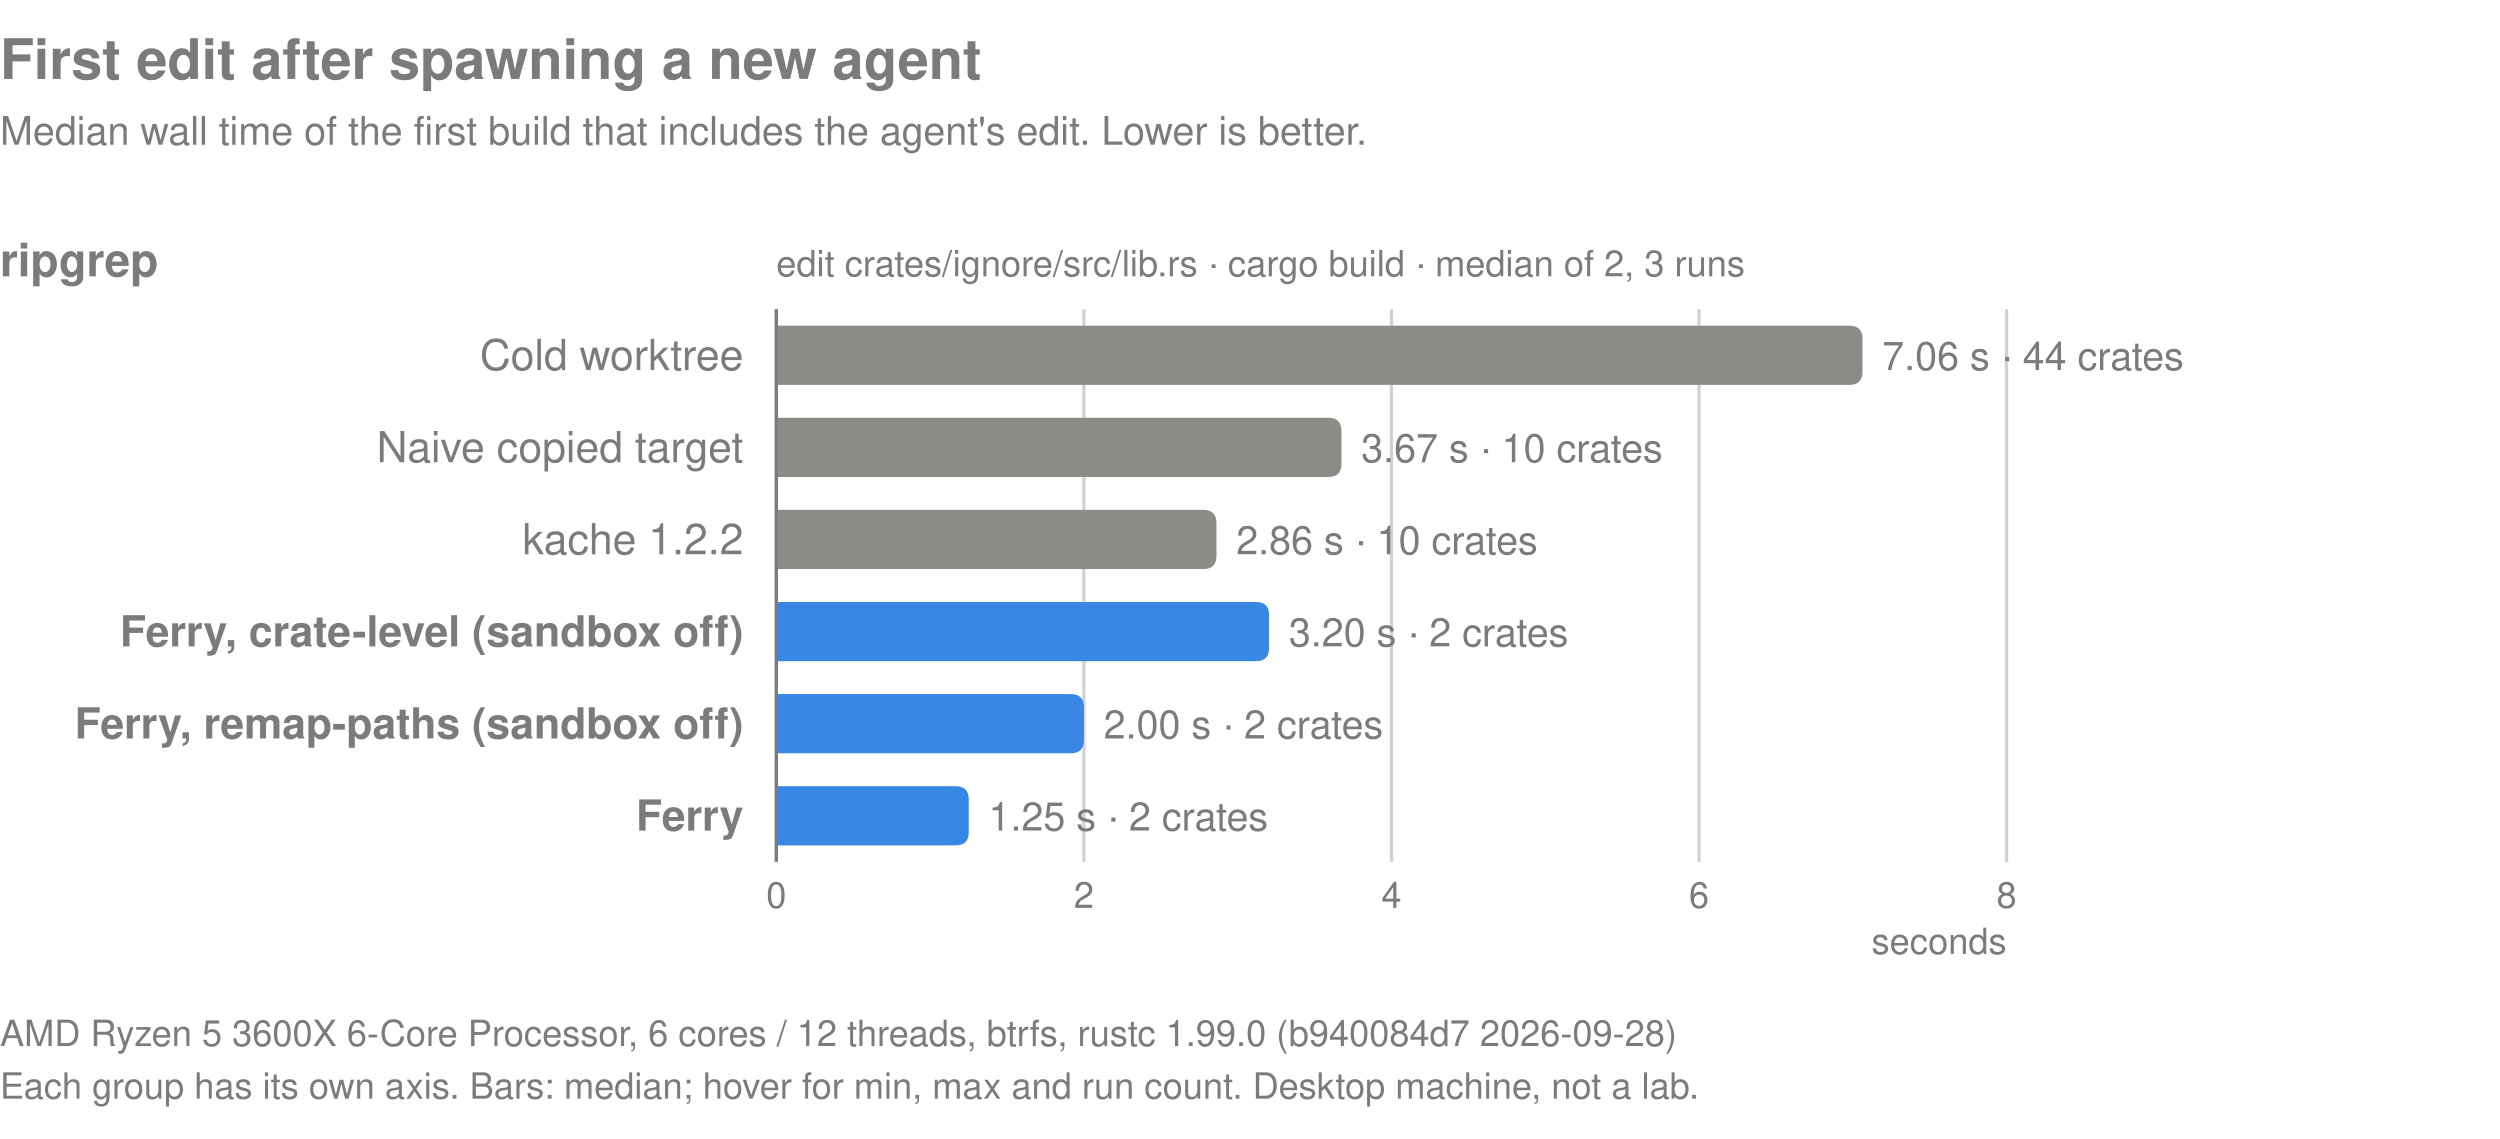
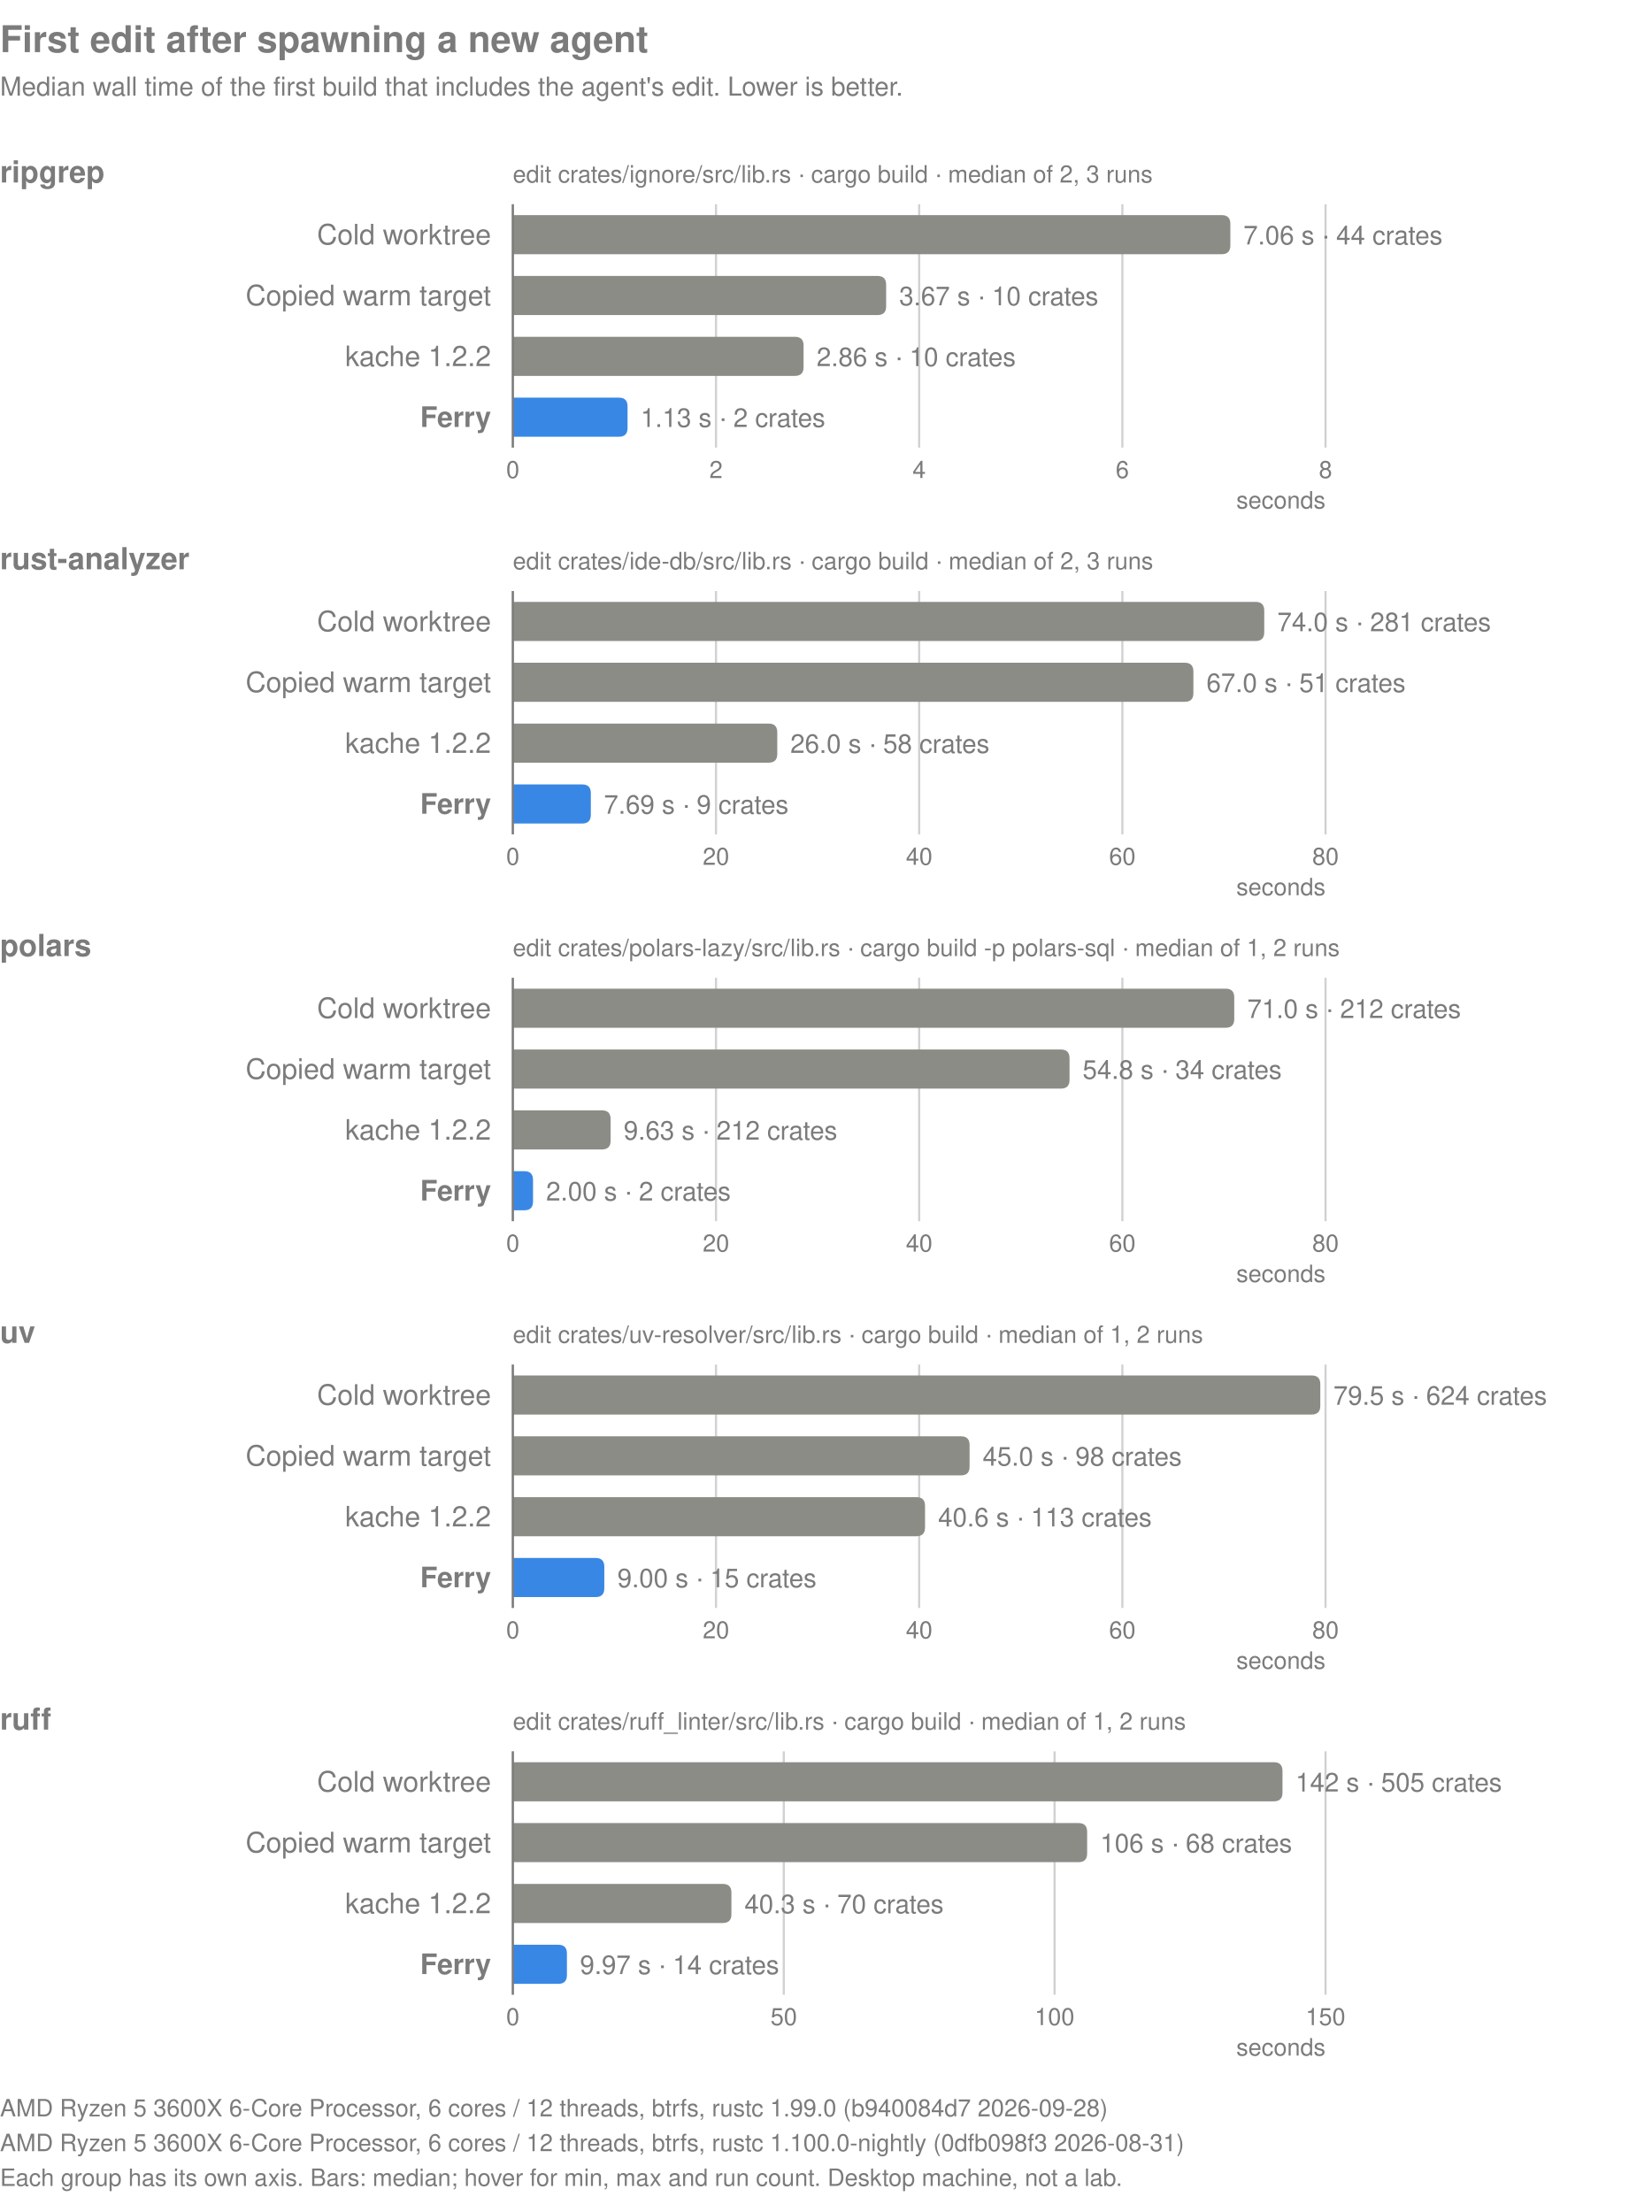
- <svg xmlns="http://www.w3.org/2000/svg" width="760" height="346" viewBox="0 0 760 346" font-family="system-ui, -apple-system, 'Segoe UI', Helvetica, Arial, sans-serif" role="img" aria-label="First edit after spawning a new agent">
+ <svg xmlns="http://www.w3.org/2000/svg" width="760" height="1018" viewBox="0 0 760 1018" font-family="system-ui, -apple-system, 'Segoe UI', Helvetica, Arial, sans-serif" role="img" aria-label="First edit after spawning a new agent">
  <text x="0.0" y="24.0" font-size="17" text-anchor="start" font-weight="600" fill="#7b7b7b">First edit after spawning a new agent</text>
  <text x="0.0" y="44.0" font-size="12" text-anchor="start" font-weight="normal" fill="#7b7b7b">Median wall time of the first build that includes the agent's edit. Lower is better.</text>
  <text x="0.0" y="84.0" font-size="14" text-anchor="start" font-weight="600" fill="#7b7b7b">ripgrep</text>
  <text x="236.0" y="84.0" font-size="11" text-anchor="start" font-weight="normal" fill="#7b7b7b">edit crates/ignore/src/lib.rs · cargo build · median of 2, 3 runs</text>
-   <line x1="236.0" y1="94.0" x2="236.0" y2="262.0" stroke="#7b7b7b" stroke-opacity="0.35" stroke-width="1" />
-   <text x="236.0" y="276.0" font-size="11" text-anchor="middle" font-weight="normal" fill="#7b7b7b">0</text>
-   <line x1="329.5" y1="94.0" x2="329.5" y2="262.0" stroke="#7b7b7b" stroke-opacity="0.35" stroke-width="1" />
-   <text x="329.5" y="276.0" font-size="11" text-anchor="middle" font-weight="normal" fill="#7b7b7b">2</text>
-   <line x1="423.0" y1="94.0" x2="423.0" y2="262.0" stroke="#7b7b7b" stroke-opacity="0.35" stroke-width="1" />
-   <text x="423.0" y="276.0" font-size="11" text-anchor="middle" font-weight="normal" fill="#7b7b7b">4</text>
-   <line x1="516.5" y1="94.0" x2="516.5" y2="262.0" stroke="#7b7b7b" stroke-opacity="0.35" stroke-width="1" />
-   <text x="516.5" y="276.0" font-size="11" text-anchor="middle" font-weight="normal" fill="#7b7b7b">6</text>
-   <line x1="610.0" y1="94.0" x2="610.0" y2="262.0" stroke="#7b7b7b" stroke-opacity="0.35" stroke-width="1" />
-   <text x="610.0" y="276.0" font-size="11" text-anchor="middle" font-weight="normal" fill="#7b7b7b">8</text>
-   <text x="610.0" y="290.0" font-size="11" text-anchor="end" font-weight="normal" fill="#7b7b7b">seconds</text>
+   <line x1="236.0" y1="94.0" x2="236.0" y2="206.0" stroke="#7b7b7b" stroke-opacity="0.35" stroke-width="1" />
+   <text x="236.0" y="220.0" font-size="11" text-anchor="middle" font-weight="normal" fill="#7b7b7b">0</text>
+   <line x1="329.5" y1="94.0" x2="329.5" y2="206.0" stroke="#7b7b7b" stroke-opacity="0.35" stroke-width="1" />
+   <text x="329.5" y="220.0" font-size="11" text-anchor="middle" font-weight="normal" fill="#7b7b7b">2</text>
+   <line x1="423.0" y1="94.0" x2="423.0" y2="206.0" stroke="#7b7b7b" stroke-opacity="0.35" stroke-width="1" />
+   <text x="423.0" y="220.0" font-size="11" text-anchor="middle" font-weight="normal" fill="#7b7b7b">4</text>
+   <line x1="516.5" y1="94.0" x2="516.5" y2="206.0" stroke="#7b7b7b" stroke-opacity="0.35" stroke-width="1" />
+   <text x="516.5" y="220.0" font-size="11" text-anchor="middle" font-weight="normal" fill="#7b7b7b">6</text>
+   <line x1="610.0" y1="94.0" x2="610.0" y2="206.0" stroke="#7b7b7b" stroke-opacity="0.35" stroke-width="1" />
+   <text x="610.0" y="220.0" font-size="11" text-anchor="middle" font-weight="normal" fill="#7b7b7b">8</text>
+   <text x="610.0" y="234.0" font-size="11" text-anchor="end" font-weight="normal" fill="#7b7b7b">seconds</text>
  <text x="226.0" y="112.5" font-size="13" text-anchor="end" font-weight="normal" fill="#7b7b7b">Cold worktree</text>
  <g>
    <path d="M236.0,99.0H562.2Q566.2,99.0 566.2,103.0V113.0Q566.2,117.0 562.2,117.0H236.0Z" fill="#8c8c87" />
  </g>
  <text x="572.2" y="112.5" font-size="12" text-anchor="start" font-weight="normal" fill="#7b7b7b">7.06 s · 44 crates</text>
-   <text x="226.0" y="140.5" font-size="13" text-anchor="end" font-weight="normal" fill="#7b7b7b">Naive copied target</text>
+   <text x="226.0" y="140.5" font-size="13" text-anchor="end" font-weight="normal" fill="#7b7b7b">Copied warm target</text>
  <g>
    <path d="M236.0,127.0H403.8Q407.8,127.0 407.8,131.0V141.0Q407.8,145.0 403.8,145.0H236.0Z" fill="#8c8c87" />
  </g>
  <text x="413.8" y="140.5" font-size="12" text-anchor="start" font-weight="normal" fill="#7b7b7b">3.67 s · 10 crates</text>
  <text x="226.0" y="168.5" font-size="13" text-anchor="end" font-weight="normal" fill="#7b7b7b">kache 1.2.2</text>
  <g>
    <path d="M236.0,155.0H365.8Q369.8,155.0 369.8,159.0V169.0Q369.8,173.0 365.8,173.0H236.0Z" fill="#8c8c87" />
  </g>
  <text x="375.8" y="168.5" font-size="12" text-anchor="start" font-weight="normal" fill="#7b7b7b">2.86 s · 10 crates</text>
-   <text x="226.0" y="196.5" font-size="13" text-anchor="end" font-weight="600" fill="#7b7b7b">Ferry, crate-level (sandbox off)</text>
+   <text x="226.0" y="196.5" font-size="13" text-anchor="end" font-weight="600" fill="#7b7b7b">Ferry</text>
  <g>
-     <path d="M236.0,183.0H381.8Q385.8,183.0 385.8,187.0V197.0Q385.8,201.0 381.8,201.0H236.0Z" fill="#3987e5" />
+     <path d="M236.0,183.0H284.8Q288.8,183.0 288.8,187.0V197.0Q288.8,201.0 284.8,201.0H236.0Z" fill="#3987e5" />
  </g>
-   <text x="391.8" y="196.5" font-size="12" text-anchor="start" font-weight="normal" fill="#7b7b7b">3.20 s · 2 crates</text>
-   <text x="226.0" y="224.5" font-size="13" text-anchor="end" font-weight="600" fill="#7b7b7b">Ferry, remap-paths (sandbox off)</text>
+   <text x="294.8" y="196.5" font-size="12" text-anchor="start" font-weight="normal" fill="#7b7b7b">1.13 s · 2 crates</text>
+   <line x1="236.0" y1="94.0" x2="236.0" y2="206.0" stroke="#7b7b7b" stroke-width="1" />
+   <text x="0.0" y="262.0" font-size="14" text-anchor="start" font-weight="600" fill="#7b7b7b">rust-analyzer</text>
+   <text x="236.0" y="262.0" font-size="11" text-anchor="start" font-weight="normal" fill="#7b7b7b">edit crates/ide-db/src/lib.rs · cargo build · median of 2, 3 runs</text>
+   <line x1="236.0" y1="272.0" x2="236.0" y2="384.0" stroke="#7b7b7b" stroke-opacity="0.35" stroke-width="1" />
+   <text x="236.0" y="398.0" font-size="11" text-anchor="middle" font-weight="normal" fill="#7b7b7b">0</text>
+   <line x1="329.5" y1="272.0" x2="329.5" y2="384.0" stroke="#7b7b7b" stroke-opacity="0.35" stroke-width="1" />
+   <text x="329.5" y="398.0" font-size="11" text-anchor="middle" font-weight="normal" fill="#7b7b7b">20</text>
+   <line x1="423.0" y1="272.0" x2="423.0" y2="384.0" stroke="#7b7b7b" stroke-opacity="0.35" stroke-width="1" />
+   <text x="423.0" y="398.0" font-size="11" text-anchor="middle" font-weight="normal" fill="#7b7b7b">40</text>
+   <line x1="516.5" y1="272.0" x2="516.5" y2="384.0" stroke="#7b7b7b" stroke-opacity="0.35" stroke-width="1" />
+   <text x="516.5" y="398.0" font-size="11" text-anchor="middle" font-weight="normal" fill="#7b7b7b">60</text>
+   <line x1="610.0" y1="272.0" x2="610.0" y2="384.0" stroke="#7b7b7b" stroke-opacity="0.35" stroke-width="1" />
+   <text x="610.0" y="398.0" font-size="11" text-anchor="middle" font-weight="normal" fill="#7b7b7b">80</text>
+   <text x="610.0" y="412.0" font-size="11" text-anchor="end" font-weight="normal" fill="#7b7b7b">seconds</text>
+   <text x="226.0" y="290.5" font-size="13" text-anchor="end" font-weight="normal" fill="#7b7b7b">Cold worktree</text>
  <g>
-     <path d="M236.0,211.0H325.5Q329.5,211.0 329.5,215.0V225.0Q329.5,229.0 325.5,229.0H236.0Z" fill="#3987e5" />
+     <path d="M236.0,277.0H577.8Q581.8,277.0 581.8,281.0V291.0Q581.8,295.0 577.8,295.0H236.0Z" fill="#8c8c87" />
  </g>
-   <text x="335.5" y="224.5" font-size="12" text-anchor="start" font-weight="normal" fill="#7b7b7b">2.00 s · 2 crates</text>
-   <text x="226.0" y="252.5" font-size="13" text-anchor="end" font-weight="600" fill="#7b7b7b">Ferry</text>
+   <text x="587.8" y="290.5" font-size="12" text-anchor="start" font-weight="normal" fill="#7b7b7b">74.0 s · 281 crates</text>
+   <text x="226.0" y="318.5" font-size="13" text-anchor="end" font-weight="normal" fill="#7b7b7b">Copied warm target</text>
  <g>
-     <path d="M236.0,239.0H290.5Q294.5,239.0 294.5,243.0V253.0Q294.5,257.0 290.5,257.0H236.0Z" fill="#3987e5" />
+     <path d="M236.0,305.0H545.2Q549.2,305.0 549.2,309.0V319.0Q549.2,323.0 545.2,323.0H236.0Z" fill="#8c8c87" />
  </g>
-   <text x="300.5" y="252.5" font-size="12" text-anchor="start" font-weight="normal" fill="#7b7b7b">1.25 s · 2 crates</text>
-   <line x1="236.0" y1="94.0" x2="236.0" y2="262.0" stroke="#7b7b7b" stroke-width="1" />
-   <text x="0.0" y="318.0" font-size="11" text-anchor="start" font-weight="normal" fill="#7b7b7b">AMD Ryzen 5 3600X 6-Core Processor, 6 cores / 12 threads, btrfs, rustc 1.99.0 (b940084d7 2026-09-28)</text>
-   <text x="0.0" y="334.0" font-size="11" text-anchor="start" font-weight="normal" fill="#7b7b7b">Each group has its own axis. Bars: median; hover for min, max and run count. Desktop machine, not a lab.</text>
+   <text x="555.2" y="318.5" font-size="12" text-anchor="start" font-weight="normal" fill="#7b7b7b">67.0 s · 51 crates</text>
+   <text x="226.0" y="346.5" font-size="13" text-anchor="end" font-weight="normal" fill="#7b7b7b">kache 1.2.2</text>
+   <g>
+     <path d="M236.0,333.0H353.7Q357.7,333.0 357.7,337.0V347.0Q357.7,351.0 353.7,351.0H236.0Z" fill="#8c8c87" />
+   </g>
+   <text x="363.7" y="346.5" font-size="12" text-anchor="start" font-weight="normal" fill="#7b7b7b">26.0 s · 58 crates</text>
+   <text x="226.0" y="374.5" font-size="13" text-anchor="end" font-weight="600" fill="#7b7b7b">Ferry</text>
+   <g>
+     <path d="M236.0,361.0H267.9Q271.9,361.0 271.9,365.0V375.0Q271.9,379.0 267.9,379.0H236.0Z" fill="#3987e5" />
+   </g>
+   <text x="277.9" y="374.5" font-size="12" text-anchor="start" font-weight="normal" fill="#7b7b7b">7.69 s · 9 crates</text>
+   <line x1="236.0" y1="272.0" x2="236.0" y2="384.0" stroke="#7b7b7b" stroke-width="1" />
+   <text x="0.0" y="440.0" font-size="14" text-anchor="start" font-weight="600" fill="#7b7b7b">polars</text>
+   <text x="236.0" y="440.0" font-size="11" text-anchor="start" font-weight="normal" fill="#7b7b7b">edit crates/polars-lazy/src/lib.rs · cargo build -p polars-sql · median of 1, 2 runs</text>
+   <line x1="236.0" y1="450.0" x2="236.0" y2="562.0" stroke="#7b7b7b" stroke-opacity="0.35" stroke-width="1" />
+   <text x="236.0" y="576.0" font-size="11" text-anchor="middle" font-weight="normal" fill="#7b7b7b">0</text>
+   <line x1="329.5" y1="450.0" x2="329.5" y2="562.0" stroke="#7b7b7b" stroke-opacity="0.35" stroke-width="1" />
+   <text x="329.5" y="576.0" font-size="11" text-anchor="middle" font-weight="normal" fill="#7b7b7b">20</text>
+   <line x1="423.0" y1="450.0" x2="423.0" y2="562.0" stroke="#7b7b7b" stroke-opacity="0.35" stroke-width="1" />
+   <text x="423.0" y="576.0" font-size="11" text-anchor="middle" font-weight="normal" fill="#7b7b7b">40</text>
+   <line x1="516.5" y1="450.0" x2="516.5" y2="562.0" stroke="#7b7b7b" stroke-opacity="0.35" stroke-width="1" />
+   <text x="516.5" y="576.0" font-size="11" text-anchor="middle" font-weight="normal" fill="#7b7b7b">60</text>
+   <line x1="610.0" y1="450.0" x2="610.0" y2="562.0" stroke="#7b7b7b" stroke-opacity="0.35" stroke-width="1" />
+   <text x="610.0" y="576.0" font-size="11" text-anchor="middle" font-weight="normal" fill="#7b7b7b">80</text>
+   <text x="610.0" y="590.0" font-size="11" text-anchor="end" font-weight="normal" fill="#7b7b7b">seconds</text>
+   <text x="226.0" y="468.5" font-size="13" text-anchor="end" font-weight="normal" fill="#7b7b7b">Cold worktree</text>
+   <g>
+     <path d="M236.0,455.0H564.0Q568.0,455.0 568.0,459.0V469.0Q568.0,473.0 564.0,473.0H236.0Z" fill="#8c8c87" />
+   </g>
+   <text x="574.0" y="468.5" font-size="12" text-anchor="start" font-weight="normal" fill="#7b7b7b">71.0 s · 212 crates</text>
+   <text x="226.0" y="496.5" font-size="13" text-anchor="end" font-weight="normal" fill="#7b7b7b">Copied warm target</text>
+   <g>
+     <path d="M236.0,483.0H488.2Q492.2,483.0 492.2,487.0V497.0Q492.2,501.0 488.2,501.0H236.0Z" fill="#8c8c87" />
+   </g>
+   <text x="498.2" y="496.5" font-size="12" text-anchor="start" font-weight="normal" fill="#7b7b7b">54.8 s · 34 crates</text>
+   <text x="226.0" y="524.5" font-size="13" text-anchor="end" font-weight="normal" fill="#7b7b7b">kache 1.2.2</text>
+   <g>
+     <path d="M236.0,511.0H277.0Q281.0,511.0 281.0,515.0V525.0Q281.0,529.0 277.0,529.0H236.0Z" fill="#8c8c87" />
+   </g>
+   <text x="287.0" y="524.5" font-size="12" text-anchor="start" font-weight="normal" fill="#7b7b7b">9.63 s · 212 crates</text>
+   <text x="226.0" y="552.5" font-size="13" text-anchor="end" font-weight="600" fill="#7b7b7b">Ferry</text>
+   <g>
+     <path d="M236.0,539.0H241.3Q245.3,539.0 245.3,543.0V553.0Q245.3,557.0 241.3,557.0H236.0Z" fill="#3987e5" />
+   </g>
+   <text x="251.3" y="552.5" font-size="12" text-anchor="start" font-weight="normal" fill="#7b7b7b">2.00 s · 2 crates</text>
+   <line x1="236.0" y1="450.0" x2="236.0" y2="562.0" stroke="#7b7b7b" stroke-width="1" />
+   <text x="0.0" y="618.0" font-size="14" text-anchor="start" font-weight="600" fill="#7b7b7b">uv</text>
+   <text x="236.0" y="618.0" font-size="11" text-anchor="start" font-weight="normal" fill="#7b7b7b">edit crates/uv-resolver/src/lib.rs · cargo build · median of 1, 2 runs</text>
+   <line x1="236.0" y1="628.0" x2="236.0" y2="740.0" stroke="#7b7b7b" stroke-opacity="0.35" stroke-width="1" />
+   <text x="236.0" y="754.0" font-size="11" text-anchor="middle" font-weight="normal" fill="#7b7b7b">0</text>
+   <line x1="329.5" y1="628.0" x2="329.5" y2="740.0" stroke="#7b7b7b" stroke-opacity="0.35" stroke-width="1" />
+   <text x="329.5" y="754.0" font-size="11" text-anchor="middle" font-weight="normal" fill="#7b7b7b">20</text>
+   <line x1="423.0" y1="628.0" x2="423.0" y2="740.0" stroke="#7b7b7b" stroke-opacity="0.35" stroke-width="1" />
+   <text x="423.0" y="754.0" font-size="11" text-anchor="middle" font-weight="normal" fill="#7b7b7b">40</text>
+   <line x1="516.5" y1="628.0" x2="516.5" y2="740.0" stroke="#7b7b7b" stroke-opacity="0.35" stroke-width="1" />
+   <text x="516.5" y="754.0" font-size="11" text-anchor="middle" font-weight="normal" fill="#7b7b7b">60</text>
+   <line x1="610.0" y1="628.0" x2="610.0" y2="740.0" stroke="#7b7b7b" stroke-opacity="0.35" stroke-width="1" />
+   <text x="610.0" y="754.0" font-size="11" text-anchor="middle" font-weight="normal" fill="#7b7b7b">80</text>
+   <text x="610.0" y="768.0" font-size="11" text-anchor="end" font-weight="normal" fill="#7b7b7b">seconds</text>
+   <text x="226.0" y="646.5" font-size="13" text-anchor="end" font-weight="normal" fill="#7b7b7b">Cold worktree</text>
+   <g>
+     <path d="M236.0,633.0H603.6Q607.6,633.0 607.6,637.0V647.0Q607.6,651.0 603.6,651.0H236.0Z" fill="#8c8c87" />
+   </g>
+   <text x="613.6" y="646.5" font-size="12" text-anchor="start" font-weight="normal" fill="#7b7b7b">79.5 s · 624 crates</text>
+   <text x="226.0" y="674.5" font-size="13" text-anchor="end" font-weight="normal" fill="#7b7b7b">Copied warm target</text>
+   <g>
+     <path d="M236.0,661.0H442.2Q446.2,661.0 446.2,665.0V675.0Q446.2,679.0 442.2,679.0H236.0Z" fill="#8c8c87" />
+   </g>
+   <text x="452.2" y="674.5" font-size="12" text-anchor="start" font-weight="normal" fill="#7b7b7b">45.0 s · 98 crates</text>
+   <text x="226.0" y="702.5" font-size="13" text-anchor="end" font-weight="normal" fill="#7b7b7b">kache 1.2.2</text>
+   <g>
+     <path d="M236.0,689.0H421.7Q425.7,689.0 425.7,693.0V703.0Q425.7,707.0 421.7,707.0H236.0Z" fill="#8c8c87" />
+   </g>
+   <text x="431.7" y="702.5" font-size="12" text-anchor="start" font-weight="normal" fill="#7b7b7b">40.6 s · 113 crates</text>
+   <text x="226.0" y="730.5" font-size="13" text-anchor="end" font-weight="600" fill="#7b7b7b">Ferry</text>
+   <g>
+     <path d="M236.0,717.0H274.1Q278.1,717.0 278.1,721.0V731.0Q278.1,735.0 274.1,735.0H236.0Z" fill="#3987e5" />
+   </g>
+   <text x="284.1" y="730.5" font-size="12" text-anchor="start" font-weight="normal" fill="#7b7b7b">9.00 s · 15 crates</text>
+   <line x1="236.0" y1="628.0" x2="236.0" y2="740.0" stroke="#7b7b7b" stroke-width="1" />
+   <text x="0.0" y="796.0" font-size="14" text-anchor="start" font-weight="600" fill="#7b7b7b">ruff</text>
+   <text x="236.0" y="796.0" font-size="11" text-anchor="start" font-weight="normal" fill="#7b7b7b">edit crates/ruff_linter/src/lib.rs · cargo build · median of 1, 2 runs</text>
+   <line x1="236.0" y1="806.0" x2="236.0" y2="918.0" stroke="#7b7b7b" stroke-opacity="0.35" stroke-width="1" />
+   <text x="236.0" y="932.0" font-size="11" text-anchor="middle" font-weight="normal" fill="#7b7b7b">0</text>
+   <line x1="360.7" y1="806.0" x2="360.7" y2="918.0" stroke="#7b7b7b" stroke-opacity="0.35" stroke-width="1" />
+   <text x="360.7" y="932.0" font-size="11" text-anchor="middle" font-weight="normal" fill="#7b7b7b">50</text>
+   <line x1="485.3" y1="806.0" x2="485.3" y2="918.0" stroke="#7b7b7b" stroke-opacity="0.35" stroke-width="1" />
+   <text x="485.3" y="932.0" font-size="11" text-anchor="middle" font-weight="normal" fill="#7b7b7b">100</text>
+   <line x1="610.0" y1="806.0" x2="610.0" y2="918.0" stroke="#7b7b7b" stroke-opacity="0.35" stroke-width="1" />
+   <text x="610.0" y="932.0" font-size="11" text-anchor="middle" font-weight="normal" fill="#7b7b7b">150</text>
+   <text x="610.0" y="946.0" font-size="11" text-anchor="end" font-weight="normal" fill="#7b7b7b">seconds</text>
+   <text x="226.0" y="824.5" font-size="13" text-anchor="end" font-weight="normal" fill="#7b7b7b">Cold worktree</text>
+   <g>
+     <path d="M236.0,811.0H586.2Q590.2,811.0 590.2,815.0V825.0Q590.2,829.0 586.2,829.0H236.0Z" fill="#8c8c87" />
+   </g>
+   <text x="596.2" y="824.5" font-size="12" text-anchor="start" font-weight="normal" fill="#7b7b7b">142 s · 505 crates</text>
+   <text x="226.0" y="852.5" font-size="13" text-anchor="end" font-weight="normal" fill="#7b7b7b">Copied warm target</text>
+   <g>
+     <path d="M236.0,839.0H496.3Q500.3,839.0 500.3,843.0V853.0Q500.3,857.0 496.3,857.0H236.0Z" fill="#8c8c87" />
+   </g>
+   <text x="506.3" y="852.5" font-size="12" text-anchor="start" font-weight="normal" fill="#7b7b7b">106 s · 68 crates</text>
+   <text x="226.0" y="880.5" font-size="13" text-anchor="end" font-weight="normal" fill="#7b7b7b">kache 1.2.2</text>
+   <g>
+     <path d="M236.0,867.0H332.6Q336.6,867.0 336.6,871.0V881.0Q336.6,885.0 332.6,885.0H236.0Z" fill="#8c8c87" />
+   </g>
+   <text x="342.6" y="880.5" font-size="12" text-anchor="start" font-weight="normal" fill="#7b7b7b">40.3 s · 70 crates</text>
+   <text x="226.0" y="908.5" font-size="13" text-anchor="end" font-weight="600" fill="#7b7b7b">Ferry</text>
+   <g>
+     <path d="M236.0,895.0H256.9Q260.9,895.0 260.9,899.0V909.0Q260.9,913.0 256.9,913.0H236.0Z" fill="#3987e5" />
+   </g>
+   <text x="266.9" y="908.5" font-size="12" text-anchor="start" font-weight="normal" fill="#7b7b7b">9.97 s · 14 crates</text>
+   <line x1="236.0" y1="806.0" x2="236.0" y2="918.0" stroke="#7b7b7b" stroke-width="1" />
+   <text x="0.0" y="974.0" font-size="11" text-anchor="start" font-weight="normal" fill="#7b7b7b">AMD Ryzen 5 3600X 6-Core Processor, 6 cores / 12 threads, btrfs, rustc 1.99.0 (b940084d7 2026-09-28)</text>
+   <text x="0.0" y="990.0" font-size="11" text-anchor="start" font-weight="normal" fill="#7b7b7b">AMD Ryzen 5 3600X 6-Core Processor, 6 cores / 12 threads, btrfs, rustc 1.100.0-nightly (0dfb098f3 2026-08-31)</text>
+   <text x="0.0" y="1006.0" font-size="11" text-anchor="start" font-weight="normal" fill="#7b7b7b">Each group has its own axis. Bars: median; hover for min, max and run count. Desktop machine, not a lab.</text>
</svg>
